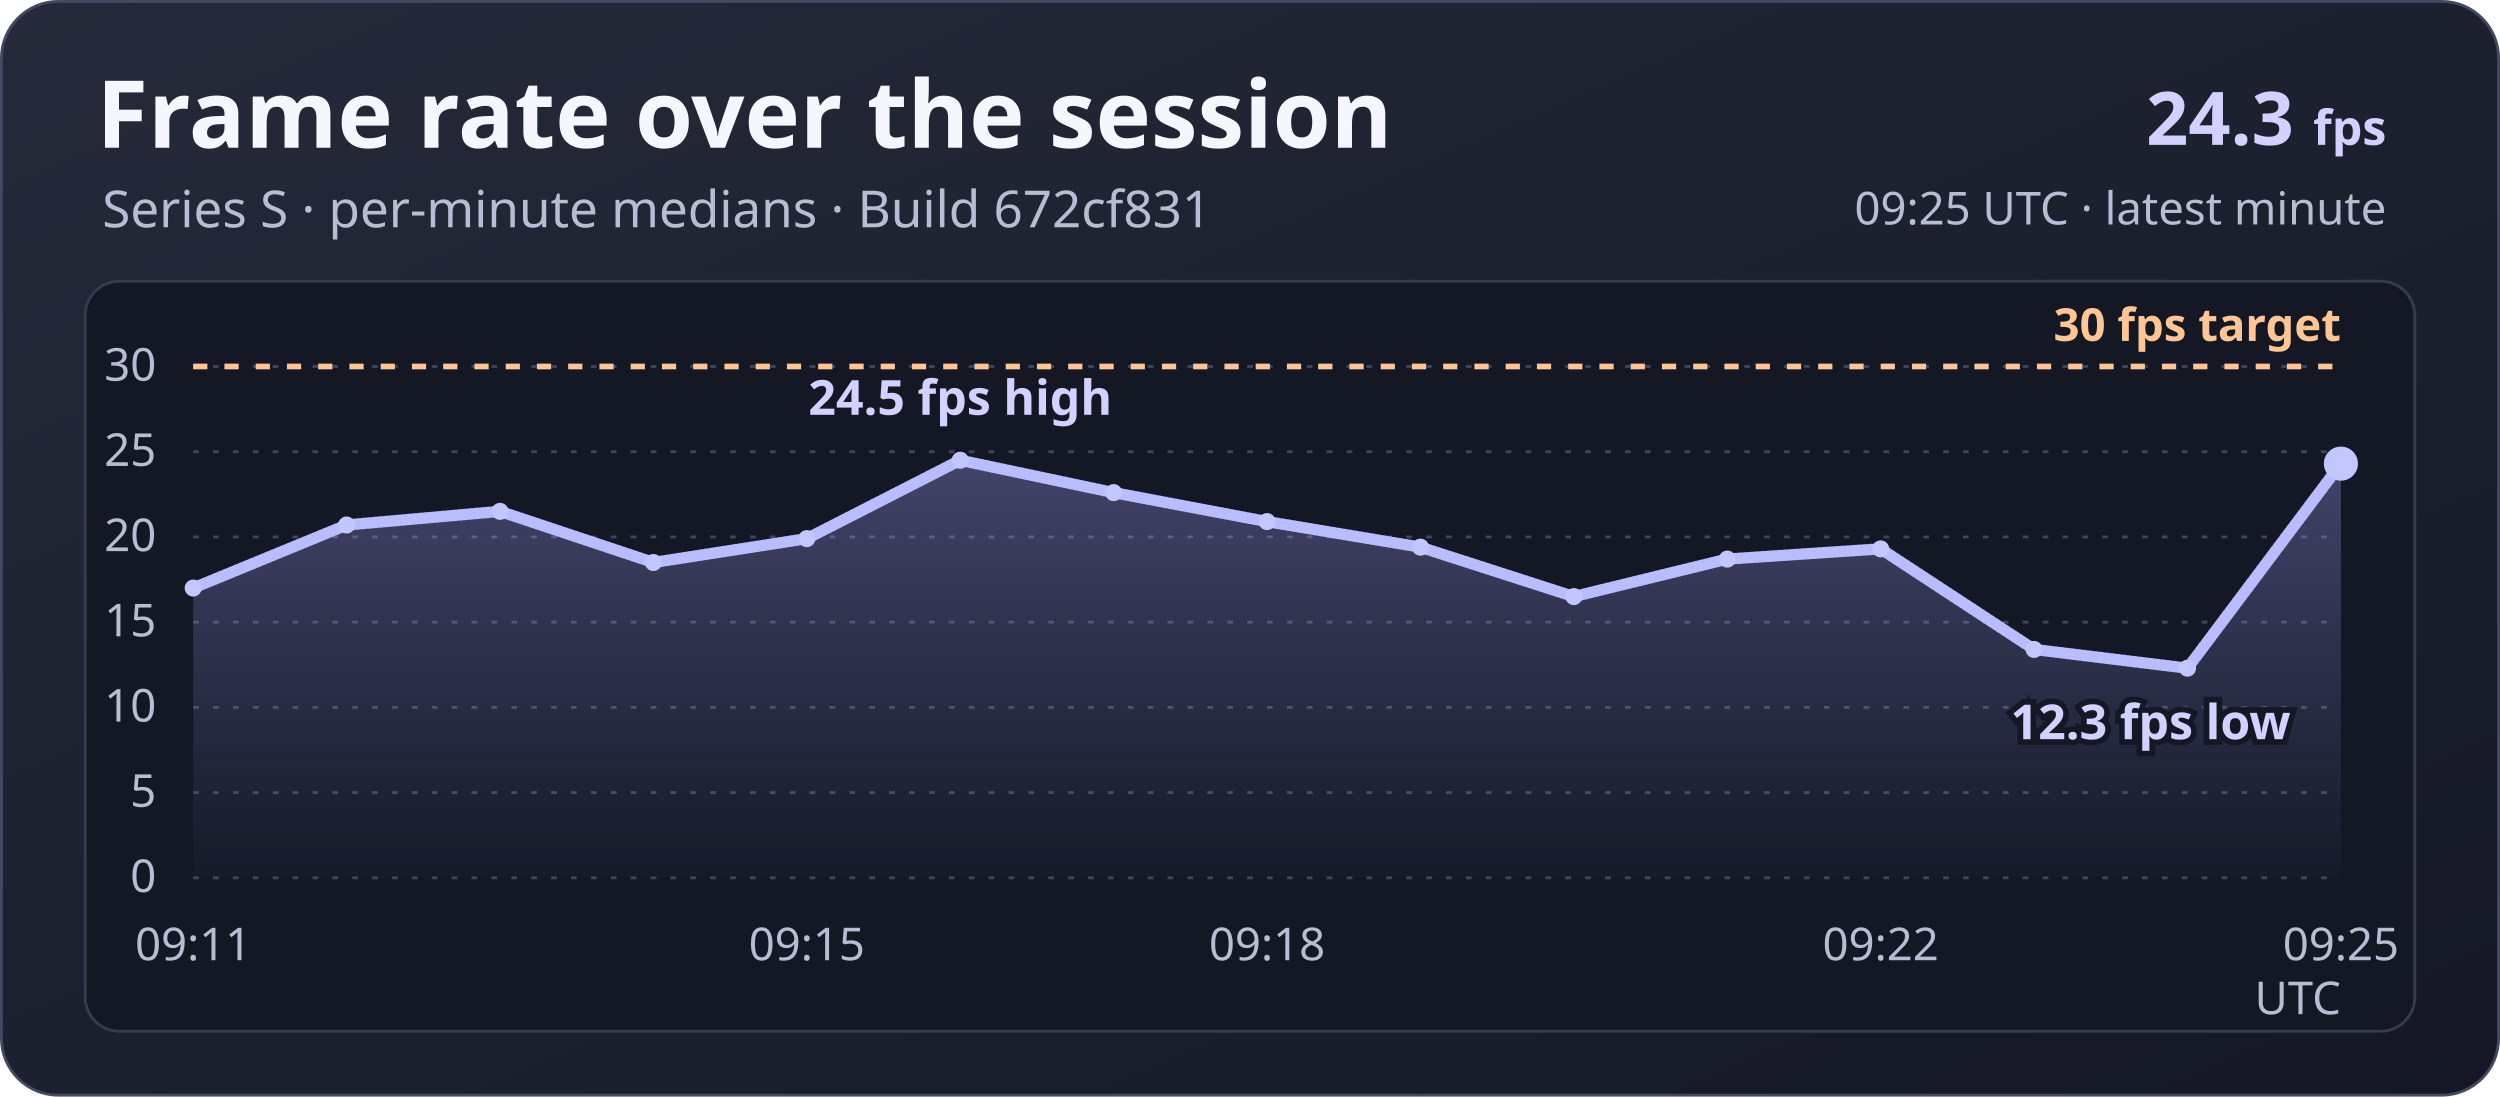
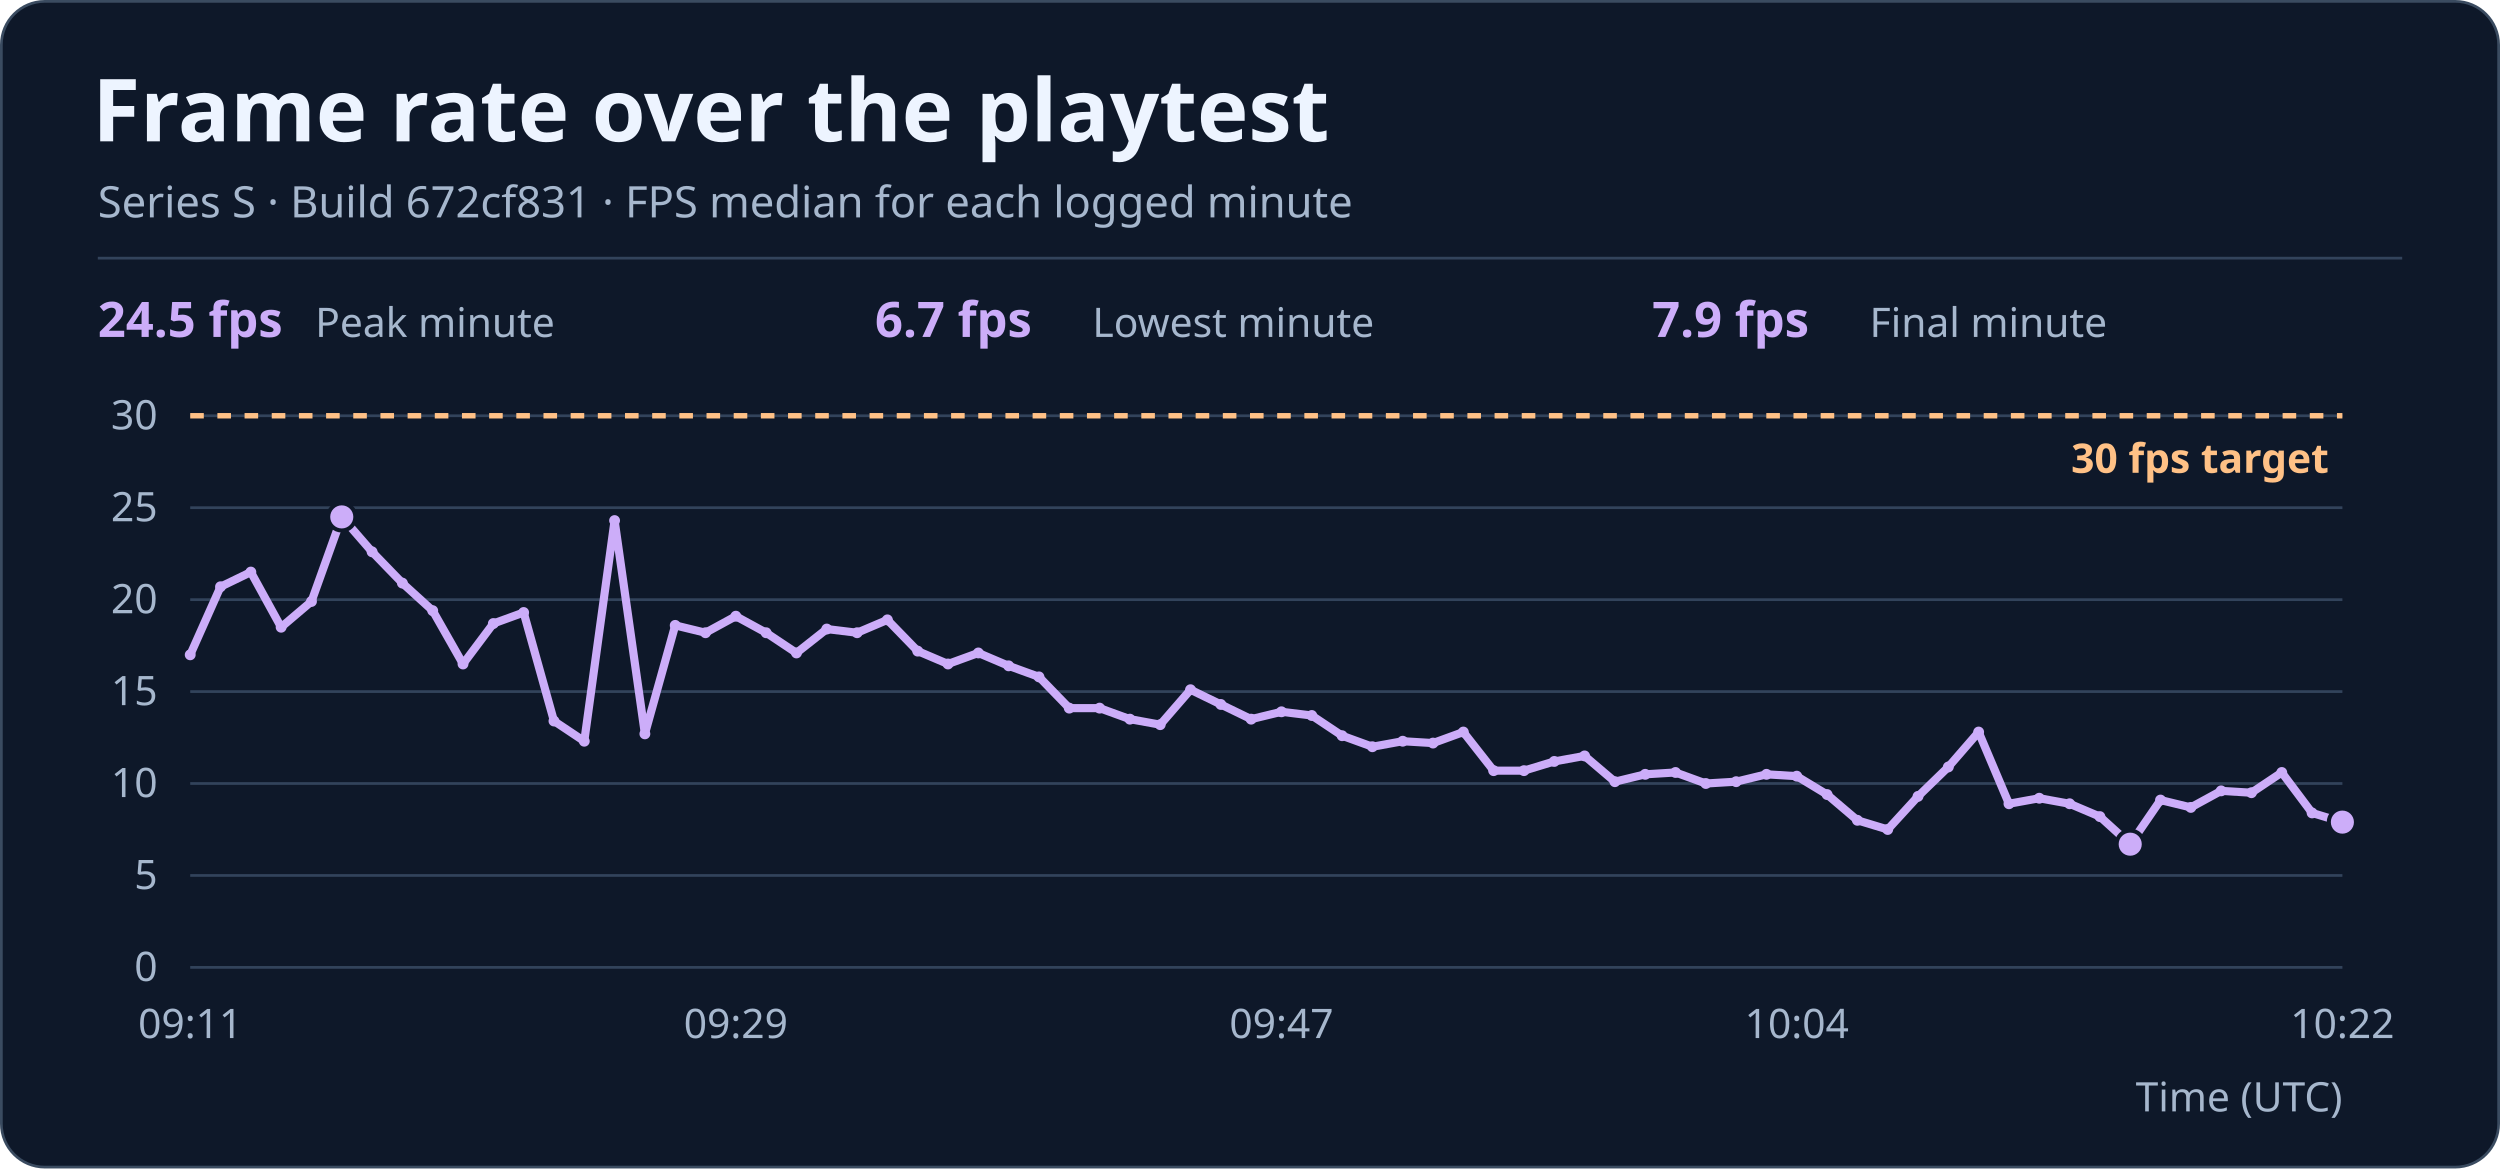
- <svg xmlns="http://www.w3.org/2000/svg" width="880" height="386" viewBox="0 0 880 386" role="img" aria-labelledby="title description">
-   <defs>
-     <linearGradient id="surface" x2="1" y2="1">
-       <stop stop-color="#252939" />
-       <stop offset="1" stop-color="#151824" />
-     </linearGradient>
-     <linearGradient id="area" x2="0" y2="1">
-       <stop stop-color="#9D9DF1" stop-opacity=".33" />
-       <stop offset="1" stop-color="#9D9DF1" stop-opacity=".015" />
-     </linearGradient>
-   </defs>
+ <svg xmlns="http://www.w3.org/2000/svg" width="920" height="430" viewBox="0 0 920 430" role="img" aria-labelledby="title description">
  <style>
    text { font-family: system-ui, 'Segoe UI', sans-serif; font-variant-numeric: tabular-nums; }
-     .subtitle { fill: #B7BED3; font-size: 18px; }
-     .tick { fill: #B7BED3; font-size: 16px; }
-     .annotation { paint-order: stroke; stroke: #141825; stroke-width: 4px; }
-     .axis-line { stroke: #3E465D; stroke-dasharray: 2 5; }
+     .muted { fill: #A6B7CD; font-size: 16px; }
+     .tick { fill: #A6B7CD; font-size: 15px; }
+     .grid { stroke: #32435B; stroke-width: 1; }
+     .guide { stroke: #FFC186; stroke-width: 2; stroke-dasharray: 5 5; }
  </style>
-   <rect x=".5" y=".5" width="879" height="385" rx="20" fill="url(#surface)" stroke="#424960" />
-   <text x="34" y="52" fill="#F5F7FC" font-size="33" font-weight="730">Frame rate over the session</text>
-   <text x="36" y="80" class="subtitle">Series S · per-minute medians · Build 672cf831</text>
-   <rect x="30" y="99" width="820" height="264" rx="12" fill="#141825" stroke="#343C50" />
-   <text x="840" y="51" fill="#D2D1FF" font-size="26" font-weight="730" text-anchor="end">24.3 <tspan font-size="17">fps</tspan>
-   </text>
-   <text x="840" y="79" class="tick" text-anchor="end">09:25 UTC · latest minute</text>
-   <path d="M68 309H824" class="axis-line" />
-   <text x="55" y="314" class="tick" text-anchor="end">0</text>
-   <path d="M68 279H824" class="axis-line" />
-   <text x="55" y="284" class="tick" text-anchor="end">5</text>
-   <path d="M68 249H824" class="axis-line" />
-   <text x="55" y="254" class="tick" text-anchor="end">10</text>
-   <path d="M68 219H824" class="axis-line" />
-   <text x="55" y="224" class="tick" text-anchor="end">15</text>
-   <path d="M68 189H824" class="axis-line" />
-   <text x="55" y="194" class="tick" text-anchor="end">20</text>
-   <path d="M68 159H824" class="axis-line" />
-   <text x="55" y="164" class="tick" text-anchor="end">25</text>
-   <path d="M68 129H824" class="axis-line" />
-   <text x="55" y="134" class="tick" text-anchor="end">30</text>
-   <path d="M68 129H824" stroke="#FFC693" stroke-width="2" stroke-dasharray="5 6" />
-   <text x="824" y="120" fill="#FFC693" font-size="16" font-weight="650" text-anchor="end">30 fps target</text>
-   <path d="M68 207L122 184.8L176 180L230 198L284 189.6L338 162L392 173.4L446 183.6L500 192.6L554 210L608 196.8L662 193.2L716 228.6L770 235.2L824 163.2V309H68Z" fill="url(#area)" />
-   <path d="M68 207L122 184.8L176 180L230 198L284 189.6L338 162L392 173.4L446 183.6L500 192.6L554 210L608 196.8L662 193.2L716 228.6L770 235.2L824 163.2" fill="none" stroke="#7679A7" stroke-width="2.5" stroke-linecap="round" stroke-linejoin="round" />
-   <g>
-     <animate attributeName="opacity" values="1;1;0;0;1" keyTimes="0;.86;.95;.985;1" dur="8s" repeatCount="indefinite" />
-     <path d="M68 207L122 184.8L176 180L230 198L284 189.6L338 162L392 173.4L446 183.6L500 192.6L554 210L608 196.8L662 193.2L716 228.6L770 235.2L824 163.2" fill="none" stroke="#B9BCFF" stroke-width="4" stroke-linecap="round" stroke-linejoin="round" pathLength="1" stroke-dasharray="1">
-       <animate attributeName="stroke-dashoffset" values="1;1;0;0;1;1" keyTimes="0;0.05;0.53;.95;.985;1" calcMode="spline" keySplines="0 0 1 1;.32 .12 .26 1;0 0 1 1;0 0 1 1;0 0 1 1" dur="8s" repeatCount="indefinite" />
-     </path>
-   </g>
-   <circle cx="68" cy="207" r="3" fill="#C3C7FF" />
-   <circle cx="122" cy="184.8" r="3" fill="#C3C7FF" />
-   <circle cx="176" cy="180" r="3" fill="#C3C7FF" />
-   <circle cx="230" cy="198" r="3" fill="#C3C7FF" />
-   <circle cx="284" cy="189.6" r="3" fill="#C3C7FF" />
-   <circle cx="338" cy="162" r="3" fill="#C3C7FF" />
-   <circle cx="392" cy="173.4" r="3" fill="#C3C7FF" />
-   <circle cx="446" cy="183.6" r="3" fill="#C3C7FF" />
-   <circle cx="500" cy="192.6" r="3" fill="#C3C7FF" />
-   <circle cx="554" cy="210" r="3" fill="#C3C7FF" />
-   <circle cx="608" cy="196.8" r="3" fill="#C3C7FF" />
-   <circle cx="662" cy="193.2" r="3" fill="#C3C7FF" />
-   <circle cx="716" cy="228.6" r="3" fill="#C3C7FF" />
-   <circle cx="770" cy="235.2" r="3" fill="#C3C7FF" />
-   <circle cx="824" cy="163.2" r="6" fill="#C3C7FF" />
-   <text x="338" y="146" fill="#D2D1FF" font-size="17" font-weight="690" text-anchor="middle" paint-order="stroke" stroke="#141825" stroke-width="4">24.5 fps high</text>
-   <text x="757" y="260.2" fill="#D2D1FF" font-size="17" font-weight="690" text-anchor="middle" paint-order="stroke" stroke="#141825" stroke-width="4">12.3 fps low</text>
-   <text x="68" y="338" class="tick" text-anchor="middle">09:11</text>
-   <text x="284" y="338" class="tick" text-anchor="middle">09:15</text>
-   <text x="446" y="338" class="tick" text-anchor="middle">09:18</text>
-   <text x="662" y="338" class="tick" text-anchor="middle">09:22</text>
-   <text x="824" y="338" class="tick" text-anchor="middle">09:25</text>
-   <text x="824" y="357" class="tick" text-anchor="end">UTC</text>
+   <rect x=".5" y=".5" width="919" height="429" rx="16" fill="#0E1829" stroke="#3A4B60" />
+   <text x="34" y="52" fill="#EDF4FF" font-size="32" font-weight="730">Frame rate over the playtest</text>
+   <text x="36" y="80" class="muted">Series S · Build 672cf831 · FPS median for each logged minute</text>
+   <path d="M36 95H884" class="grid" />
+   <text x="36" y="124" fill="#CCADF9" font-size="18" font-weight="700">24.5 fps</text>
+   <text x="116" y="124" class="tick">Peak minute</text>
+   <text x="322" y="124" fill="#CCADF9" font-size="18" font-weight="700">6.7 fps</text>
+   <text x="402" y="124" class="tick">Lowest minute</text>
+   <text x="608" y="124" fill="#CCADF9" font-size="18" font-weight="700">7.9 fps</text>
+   <text x="688" y="124" class="tick">Final minute</text>
+   <path d="M70 356H862" class="grid" />
+   <text x="58" y="361" class="tick" text-anchor="end">0</text>
+   <path d="M70 322.17H862" class="grid" />
+   <text x="58" y="327.17" class="tick" text-anchor="end">5</text>
+   <path d="M70 288.33H862" class="grid" />
+   <text x="58" y="293.33" class="tick" text-anchor="end">10</text>
+   <path d="M70 254.5H862" class="grid" />
+   <text x="58" y="259.5" class="tick" text-anchor="end">15</text>
+   <path d="M70 220.67H862" class="grid" />
+   <text x="58" y="225.67" class="tick" text-anchor="end">20</text>
+   <path d="M70 186.83H862" class="grid" />
+   <text x="58" y="191.83" class="tick" text-anchor="end">25</text>
+   <path d="M70 153H862" class="grid" />
+   <text x="58" y="158" class="tick" text-anchor="end">30</text>
+   <path d="M70 153H862" class="guide" />
+   <text x="857" y="174" fill="#FFC186" font-size="15" font-weight="650" text-anchor="end">30 fps target</text>
+   <path d="M70 240.97L81.15 215.93L92.31 210.52L103.46 230.82L114.62 221.34L125.77 190.22L136.93 203.07L148.08 214.58L159.24 224.73L170.39 244.35L181.55 229.46L192.7 225.4L203.86 265.33L215.01 272.77L226.17 191.57L237.32 270.06L248.48 230.14L259.63 232.85L270.79 226.76L281.94 232.85L293.1 240.29L304.25 231.49L315.41 232.85L326.56 228.11L337.72 239.61L348.87 244.35L360.03 240.29L371.18 245.03L382.34 249.09L393.49 260.59L404.65 260.59L415.8 264.65L426.96 266.68L438.11 253.82L449.27 259.24L460.42 264.65L471.58 261.94L482.73 263.3L493.89 270.74L505.04 274.8L516.2 272.77L527.35 273.45L538.51 269.39L549.66 283.6L560.82 283.6L571.97 280.21L583.13 278.18L594.28 287.66L605.44 284.95L616.59 284.27L627.75 288.33L638.9 287.66L650.06 284.95L661.21 285.63L672.37 292.39L683.52 301.87L694.68 305.25L705.83 293.07L716.99 282.24L728.14 269.39L739.3 295.78L750.45 293.75L761.61 295.78L772.76 300.51L783.92 310.66L795.07 294.42L806.23 297.13L817.38 291.04L828.54 291.72L839.69 284.27L850.85 299.16L862 302.54" fill="none" stroke="#CCADF9" stroke-width="3" stroke-linecap="round" stroke-linejoin="round" />
+   <circle cx="70" cy="240.97" r="2" fill="#CCADF9" />
+   <circle cx="81.15" cy="215.93" r="2" fill="#CCADF9" />
+   <circle cx="92.31" cy="210.52" r="2" fill="#CCADF9" />
+   <circle cx="103.46" cy="230.82" r="2" fill="#CCADF9" />
+   <circle cx="114.62" cy="221.34" r="2" fill="#CCADF9" />
+   <circle cx="125.77" cy="190.22" r="5" fill="#CCADF9" stroke="#0E1829" stroke-width="1.5" />
+   <circle cx="136.93" cy="203.07" r="2" fill="#CCADF9" />
+   <circle cx="148.08" cy="214.58" r="2" fill="#CCADF9" />
+   <circle cx="159.24" cy="224.73" r="2" fill="#CCADF9" />
+   <circle cx="170.39" cy="244.35" r="2" fill="#CCADF9" />
+   <circle cx="181.55" cy="229.46" r="2" fill="#CCADF9" />
+   <circle cx="192.7" cy="225.4" r="2" fill="#CCADF9" />
+   <circle cx="203.86" cy="265.33" r="2" fill="#CCADF9" />
+   <circle cx="215.01" cy="272.77" r="2" fill="#CCADF9" />
+   <circle cx="226.17" cy="191.57" r="2" fill="#CCADF9" />
+   <circle cx="237.32" cy="270.06" r="2" fill="#CCADF9" />
+   <circle cx="248.48" cy="230.14" r="2" fill="#CCADF9" />
+   <circle cx="259.63" cy="232.85" r="2" fill="#CCADF9" />
+   <circle cx="270.79" cy="226.76" r="2" fill="#CCADF9" />
+   <circle cx="281.94" cy="232.85" r="2" fill="#CCADF9" />
+   <circle cx="293.1" cy="240.29" r="2" fill="#CCADF9" />
+   <circle cx="304.25" cy="231.49" r="2" fill="#CCADF9" />
+   <circle cx="315.41" cy="232.85" r="2" fill="#CCADF9" />
+   <circle cx="326.56" cy="228.11" r="2" fill="#CCADF9" />
+   <circle cx="337.72" cy="239.61" r="2" fill="#CCADF9" />
+   <circle cx="348.87" cy="244.35" r="2" fill="#CCADF9" />
+   <circle cx="360.03" cy="240.29" r="2" fill="#CCADF9" />
+   <circle cx="371.18" cy="245.03" r="2" fill="#CCADF9" />
+   <circle cx="382.34" cy="249.09" r="2" fill="#CCADF9" />
+   <circle cx="393.49" cy="260.59" r="2" fill="#CCADF9" />
+   <circle cx="404.65" cy="260.59" r="2" fill="#CCADF9" />
+   <circle cx="415.8" cy="264.65" r="2" fill="#CCADF9" />
+   <circle cx="426.96" cy="266.68" r="2" fill="#CCADF9" />
+   <circle cx="438.11" cy="253.82" r="2" fill="#CCADF9" />
+   <circle cx="449.27" cy="259.24" r="2" fill="#CCADF9" />
+   <circle cx="460.42" cy="264.65" r="2" fill="#CCADF9" />
+   <circle cx="471.58" cy="261.94" r="2" fill="#CCADF9" />
+   <circle cx="482.73" cy="263.3" r="2" fill="#CCADF9" />
+   <circle cx="493.89" cy="270.74" r="2" fill="#CCADF9" />
+   <circle cx="505.04" cy="274.8" r="2" fill="#CCADF9" />
+   <circle cx="516.2" cy="272.77" r="2" fill="#CCADF9" />
+   <circle cx="527.35" cy="273.45" r="2" fill="#CCADF9" />
+   <circle cx="538.51" cy="269.39" r="2" fill="#CCADF9" />
+   <circle cx="549.66" cy="283.6" r="2" fill="#CCADF9" />
+   <circle cx="560.82" cy="283.6" r="2" fill="#CCADF9" />
+   <circle cx="571.97" cy="280.21" r="2" fill="#CCADF9" />
+   <circle cx="583.13" cy="278.18" r="2" fill="#CCADF9" />
+   <circle cx="594.28" cy="287.66" r="2" fill="#CCADF9" />
+   <circle cx="605.44" cy="284.95" r="2" fill="#CCADF9" />
+   <circle cx="616.59" cy="284.27" r="2" fill="#CCADF9" />
+   <circle cx="627.75" cy="288.33" r="2" fill="#CCADF9" />
+   <circle cx="638.9" cy="287.66" r="2" fill="#CCADF9" />
+   <circle cx="650.06" cy="284.95" r="2" fill="#CCADF9" />
+   <circle cx="661.21" cy="285.63" r="2" fill="#CCADF9" />
+   <circle cx="672.37" cy="292.39" r="2" fill="#CCADF9" />
+   <circle cx="683.52" cy="301.87" r="2" fill="#CCADF9" />
+   <circle cx="694.68" cy="305.25" r="2" fill="#CCADF9" />
+   <circle cx="705.83" cy="293.07" r="2" fill="#CCADF9" />
+   <circle cx="716.99" cy="282.24" r="2" fill="#CCADF9" />
+   <circle cx="728.14" cy="269.39" r="2" fill="#CCADF9" />
+   <circle cx="739.3" cy="295.78" r="2" fill="#CCADF9" />
+   <circle cx="750.45" cy="293.75" r="2" fill="#CCADF9" />
+   <circle cx="761.61" cy="295.78" r="2" fill="#CCADF9" />
+   <circle cx="772.76" cy="300.51" r="2" fill="#CCADF9" />
+   <circle cx="783.92" cy="310.66" r="5" fill="#CCADF9" stroke="#0E1829" stroke-width="1.5" />
+   <circle cx="795.07" cy="294.42" r="2" fill="#CCADF9" />
+   <circle cx="806.23" cy="297.13" r="2" fill="#CCADF9" />
+   <circle cx="817.38" cy="291.04" r="2" fill="#CCADF9" />
+   <circle cx="828.54" cy="291.72" r="2" fill="#CCADF9" />
+   <circle cx="839.69" cy="284.27" r="2" fill="#CCADF9" />
+   <circle cx="850.85" cy="299.16" r="2" fill="#CCADF9" />
+   <circle cx="862" cy="302.54" r="5" fill="#CCADF9" stroke="#0E1829" stroke-width="1.5" />
+   <text x="70" y="382" class="tick" text-anchor="middle">09:11</text>
+   <text x="270.79" y="382" class="tick" text-anchor="middle">09:29</text>
+   <text x="471.58" y="382" class="tick" text-anchor="middle">09:47</text>
+   <text x="661.21" y="382" class="tick" text-anchor="middle">10:04</text>
+   <text x="862" y="382" class="tick" text-anchor="middle">10:22</text>
+   <text x="862" y="409" class="tick" text-anchor="end">Time (UTC)</text>
</svg>
